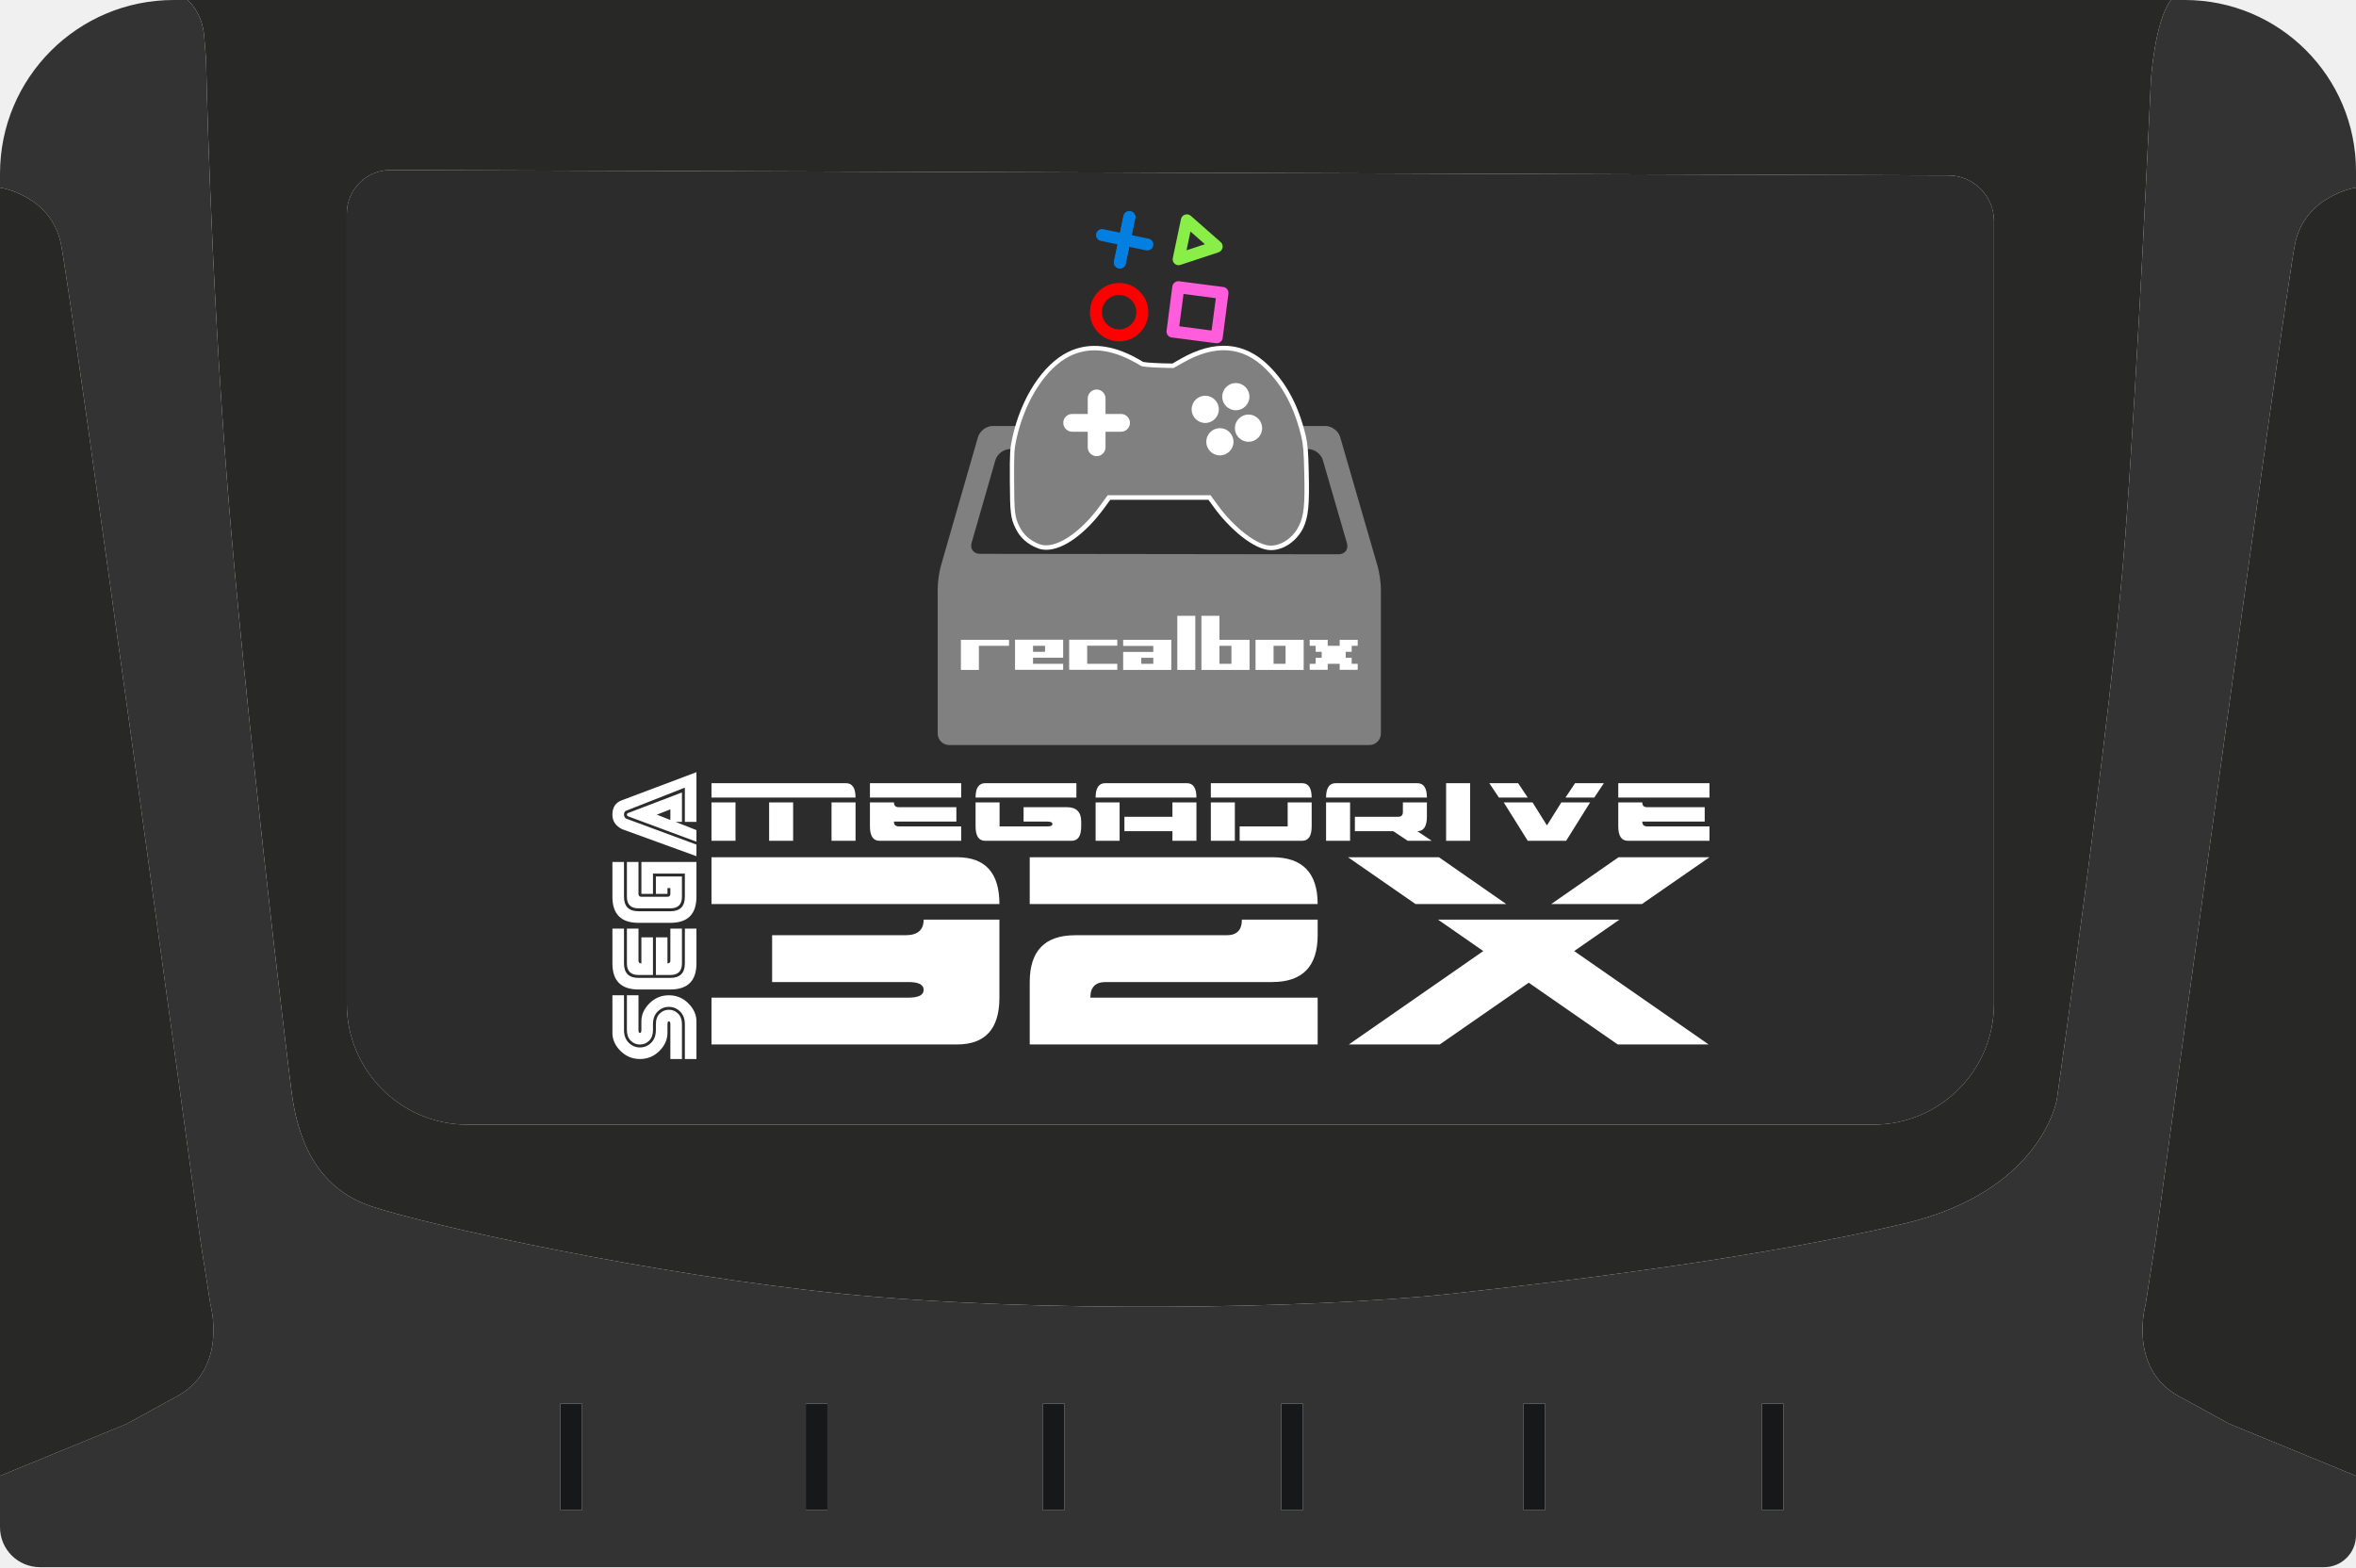
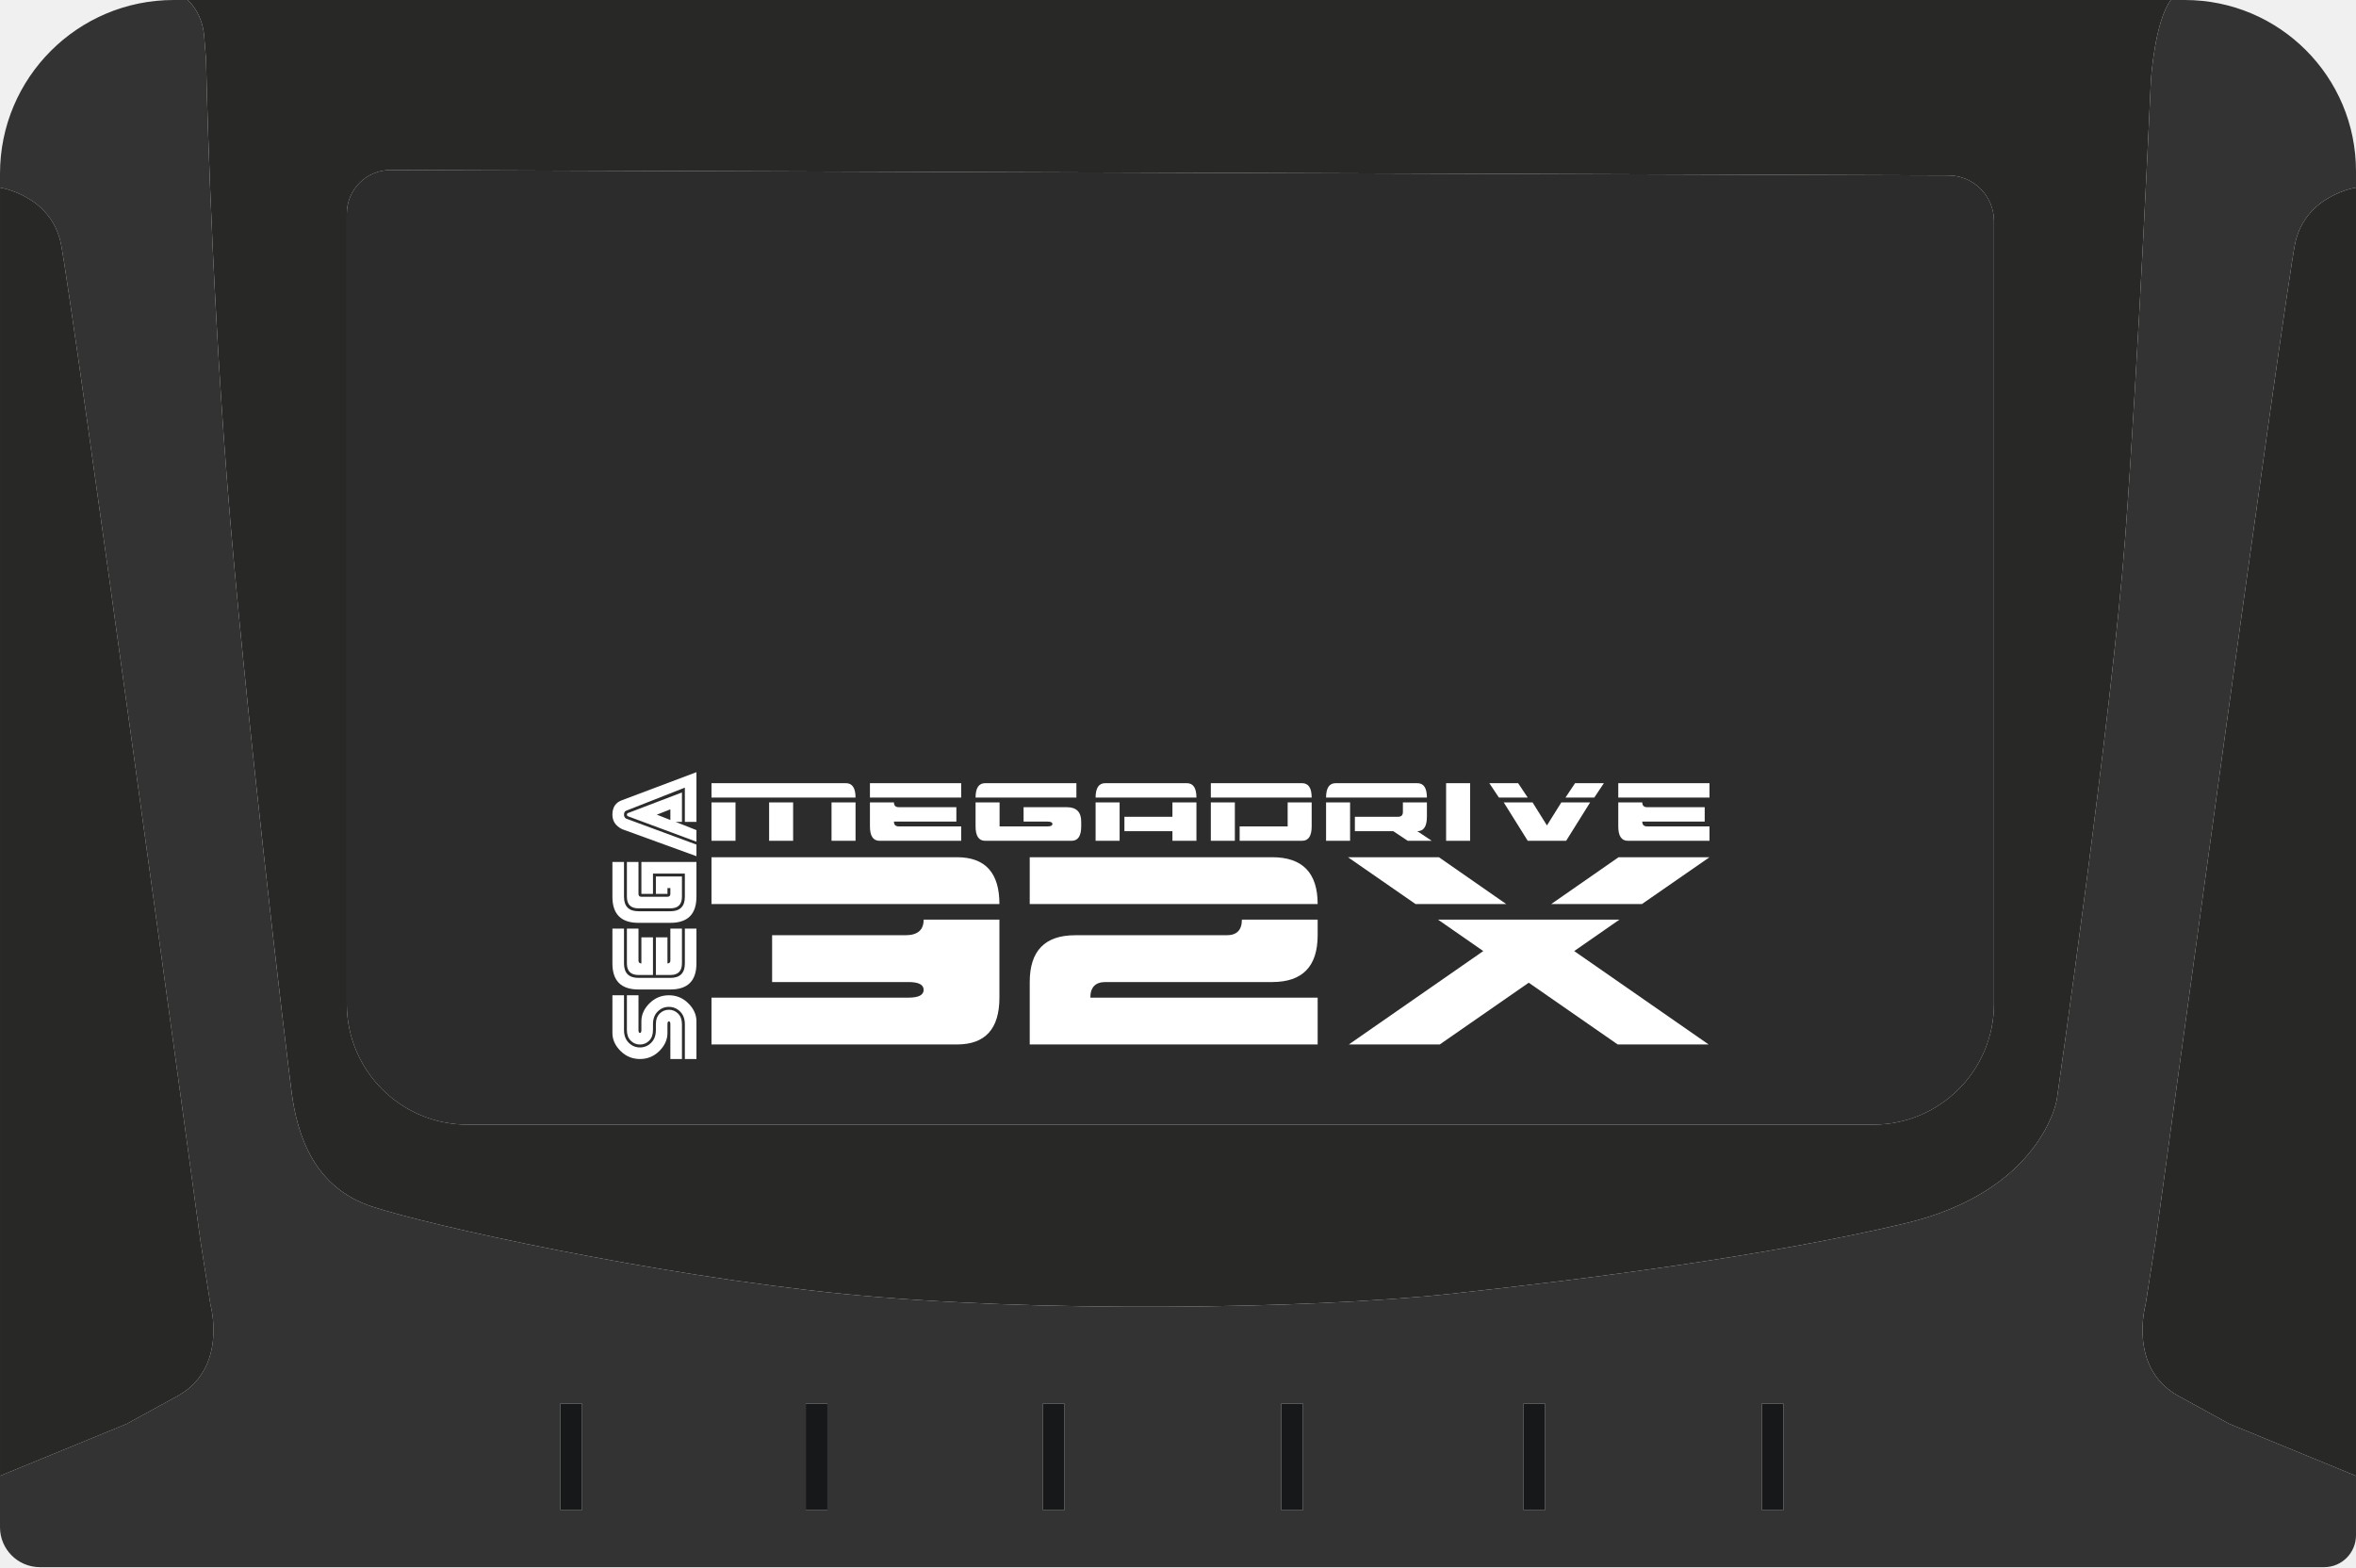
<svg xmlns="http://www.w3.org/2000/svg" viewBox="0 0 274.974 182.925" height="182.925" width="274.974" xml:space="preserve" version="1.1" id="svg2">
  <defs id="defs6">
    <clipPath id="clipPath16" clipPathUnits="userSpaceOnUse">
      <path id="path18" d="m 0,146.34 219.979,0 L 219.979,0 0,0 0,146.34 Z" />
    </clipPath>
  </defs>
  <g transform="matrix(1.25,0,0,-1.25,0,182.925)" id="g10">
    <g id="g12">
      <g clip-path="url(#clipPath16)" id="g14">
        <g transform="translate(219.9788,128.8218)" id="g20">
          <path id="path22" style="fill:#282827;fill-opacity:1;fill-rule:nonzero;stroke:none" d="m 0,0 0,-120.297 -11.835,4.859 -4.738,2.6 c -4.739,2.607 -3.076,8.525 -3.076,8.525 l 0.944,6.038 c 0,0 12.077,88.564 13.022,93.061 C -4.731,-0.71 0,0 0,0" />
        </g>
        <g transform="translate(186.1785,52.6042)" id="g24">
          <path id="path26" style="fill:#282827;fill-opacity:1;fill-rule:nonzero;stroke:none" d="m 0,0 c 0,-6.23 -5.051,-11.281 -11.274,-11.281 l -131.251,0 c -6.223,0 -11.274,5.051 -11.274,11.281 l 0,73.781 c 0,2.259 1.833,4.085 4.092,4.078 L -4.255,77.354 C -1.904,77.347 0,75.436 0,73.085 L 0,0 Z m -168.66,93.736 c 0,0 1.364,-1.123 1.541,-3.346 l 0.178,-2.217 c 0,0 0.355,-18.647 1.953,-39.249 1.599,-20.601 5.506,-53.101 6.039,-57.186 0.532,-4.085 2.131,-8.88 7.459,-10.656 5.328,-1.776 26.284,-6.393 44.044,-8.169 17.76,-1.776 43.511,-1.421 56.653,0 13.142,1.421 29.659,3.552 42.446,6.571 12.787,3.019 14.208,11.544 14.208,11.544 0,0 5.15,35.874 6.393,52.569 1.243,16.694 2.401,42.715 2.401,42.715 0,0 0.356,5.442 1.862,7.424 l -185.177,0 z" />
        </g>
        <g transform="translate(186.1785,125.689)" id="g28">
          <path id="path30" style="fill:#2c2c2d;fill-opacity:1;fill-rule:nonzero;stroke:none" d="m 0,0 0,-73.085 c 0,-6.23 -5.051,-11.281 -11.274,-11.281 l -131.251,0 c -6.223,0 -11.274,5.051 -11.274,11.281 l 0,73.781 c 0,2.259 1.833,4.085 4.092,4.078 L -4.255,4.269 C -1.904,4.262 0,2.351 0,0" />
        </g>
        <path id="path32" style="fill:#333333;fill-opacity:1;fill-rule:nonzero;stroke:none" d="m 166.522,5.328 -2.01,0 0,9.945 2.01,0 0,-9.945 z m -22.256,0 -2.01,0 0,9.945 2.01,0 0,-9.945 z m -22.612,0 -2.018,0 0,9.945 2.018,0 0,-9.945 z m -22.264,0 -2.01,0 0,9.945 2.01,0 0,-9.945 z m -22.135,0 -2.018,0 0,9.945 2.018,0 0,-9.945 z m -22.91,0 -2.018,0 0,9.945 2.018,0 0,-9.945 z m 146.929,25.219 c 0,0 12.077,88.564 13.022,93.061 0.952,4.503 5.683,5.214 5.683,5.214 l 0,1.534 c 0,8.83 -7.154,15.984 -15.984,15.984 l -1.3,0 c -1.506,-1.982 -1.861,-7.424 -1.861,-7.424 0,0 -1.158,-26.021 -2.401,-42.715 -1.243,-16.694 -6.394,-52.569 -6.394,-52.569 0,0 -1.421,-8.525 -14.208,-11.544 -12.787,-3.019 -29.303,-5.15 -42.445,-6.571 -13.142,-1.421 -38.894,-1.776 -56.654,0 -17.759,1.776 -38.716,6.394 -44.044,8.17 -5.328,1.776 -6.926,6.571 -7.459,10.655 -0.533,4.085 -4.44,36.585 -6.038,57.187 -1.599,20.601 -1.954,39.249 -1.954,39.249 l -0.177,2.216 c -0.178,2.224 -1.542,3.346 -1.542,3.346 l -1.3,0 C 7.26,146.34 0,139.08 0,130.122 l 0,-1.3 c 0,0 4.731,-0.711 5.683,-5.214 0.945,-4.497 13.021,-93.061 13.021,-93.061 l 0.945,-6.039 c 0,0 1.663,-5.917 -3.076,-8.524 L 11.835,13.384 0,8.525 0,3.73 C 0,1.669 1.669,0 3.73,0 l 213.279,0 c 1.641,0 2.97,1.336 2.97,2.977 l 0,5.548 -11.835,4.859 -4.739,2.6 c -4.738,2.607 -3.076,8.524 -3.076,8.524 l 0.945,6.039 z" />
        <path id="path34" style="fill:#171819;fill-opacity:1;fill-rule:nonzero;stroke:none" d="m 166.522,5.328 -2.01,0 0,9.945 2.01,0 0,-9.945 z" />
        <path id="path36" style="fill:#171819;fill-opacity:1;fill-rule:nonzero;stroke:none" d="m 144.266,5.328 -2.01,0 0,9.945 2.01,0 0,-9.945 z" />
        <path id="path38" style="fill:#171819;fill-opacity:1;fill-rule:nonzero;stroke:none" d="m 121.654,5.328 -2.018,0 0,9.945 2.018,0 0,-9.945 z" />
        <path id="path40" style="fill:#171819;fill-opacity:1;fill-rule:nonzero;stroke:none" d="m 99.39,5.328 -2.01,0 0,9.945 2.01,0 0,-9.945 z" />
        <path id="path42" style="fill:#171819;fill-opacity:1;fill-rule:nonzero;stroke:none" d="m 77.255,5.328 -2.018,0 0,9.945 2.018,0 0,-9.945 z" />
        <path id="path44" style="fill:#171819;fill-opacity:1;fill-rule:nonzero;stroke:none" d="m 54.345,5.328 -2.018,0 0,9.945 2.018,0 0,-9.945 z" />
        <g transform="translate(16.5733,15.9837)" id="g46">
          <path id="path48" style="fill:#282827;fill-opacity:1;fill-rule:nonzero;stroke:none" d="m 0,0 -4.738,-2.6 -11.835,-4.859 0,120.297 c 0,0 4.731,-0.71 5.683,-5.214 C -9.945,103.127 2.131,14.563 2.131,14.563 L 3.076,8.525 C 3.076,8.525 4.738,2.607 0,0" />
        </g>
        <path id="path50" style="fill:#ffffff;fill-opacity:1;fill-rule:nonzero;stroke:none" d="m 77.64,71.414 2.242,0 0,-3.586 -2.242,0 0,3.586 z m -5.828,0 2.242,0 0,-3.586 -2.242,0 0,3.586 z m -5.38,0 2.242,0 0,-3.586 -2.242,0 0,3.586 z m 0,0.448 0,1.345 12.553,0 c 0.598,0 0.896,-0.448 0.896,-1.345 l -13.449,0 z" />
        <g transform="translate(81.2261,69.1726)" id="g52">
          <path id="path54" style="fill:#ffffff;fill-opacity:1;fill-rule:nonzero;stroke:none" d="m 0,0 0,2.242 2.242,0 c 0,-0.3 0.149,-0.449 0.448,-0.449 l 5.38,0 0,-1.345 -5.828,0 C 2.242,0.149 2.391,0 2.69,0 l 5.828,0 0,-1.345 -7.621,0 C 0.299,-1.345 0,-0.897 0,0 m 0,4.035 8.518,0 0,-1.345 -8.518,0 0,1.345 z" />
        </g>
        <g transform="translate(91.0888,69.1726)" id="g56">
          <path id="path58" style="fill:#ffffff;fill-opacity:1;fill-rule:nonzero;stroke:none" d="m 0,0 0,2.242 2.242,0 0,-2.242 4.483,0 c 0.298,0 0.448,0.075 0.448,0.224 0,0.149 -0.15,0.224 -0.448,0.224 l -2.242,0 0,1.345 4.035,0 c 0.896,0 1.345,-0.448 1.345,-1.345 L 9.863,0 c 0,-0.897 -0.299,-1.345 -0.897,-1.345 l -8.069,0 C 0.299,-1.345 0,-0.897 0,0 m 0,2.69 c 0,0.896 0.299,1.345 0.897,1.345 l 8.517,0 0,-1.345 -9.414,0 z" />
        </g>
        <g transform="translate(109.4694,67.8277)" id="g60">
          <path id="path62" style="fill:#ffffff;fill-opacity:1;fill-rule:nonzero;stroke:none" d="m 0,0 0,0.897 -4.483,0 0,1.345 4.483,0 0,1.344 2.242,0 L 2.242,0 0,0 Z m -7.173,3.586 2.242,0 0,-3.586 -2.242,0 0,3.586 z m 0,0.449 c 0,0.896 0.299,1.345 0.897,1.345 l 7.621,0 c 0.598,0 0.897,-0.449 0.897,-1.345 l -9.415,0 z" />
        </g>
        <g transform="translate(121.5737,67.8277)" id="g64">
          <path id="path66" style="fill:#ffffff;fill-opacity:1;fill-rule:nonzero;stroke:none" d="m 0,0 -5.828,0 0,1.345 4.483,0 0,2.241 2.242,0 0,-2.241 C 0.897,0.448 0.598,0 0,0 m -8.518,3.586 2.242,0 0,-3.586 -2.242,0 0,3.586 z m 0,0.449 0,1.345 8.518,0 c 0.598,0 0.897,-0.449 0.897,-1.345 l -9.415,0 z" />
        </g>
        <g transform="translate(126.5051,68.7243)" id="g68">
          <path id="path70" style="fill:#ffffff;fill-opacity:1;fill-rule:nonzero;stroke:none" d="m 0,0 0,1.345 4.035,0 c 0.298,0 0.448,0.149 0.448,0.448 l 0,0.897 2.242,0 0,-1.345 C 6.725,0.448 6.426,0 5.828,0 l 1.345,-0.897 -2.242,0 L 3.586,0 0,0 Z m -2.69,2.69 2.242,0 0,-3.586 -2.242,0 0,3.586 z m 0,0.448 c 0,0.897 0.299,1.345 0.897,1.345 l 7.621,0 c 0.598,0 0.897,-0.448 0.897,-1.345 l -9.415,0 z" />
        </g>
        <path id="path72" style="fill:#ffffff;fill-opacity:1;fill-rule:nonzero;stroke:none" d="m 135.023,73.207 2.242,0 0,-5.38 -2.242,0 0,5.38 z" />
        <g transform="translate(146.1665,71.8624)" id="g74">
          <path id="path76" style="fill:#ffffff;fill-opacity:1;fill-rule:nonzero;stroke:none" d="m 0,0 0.897,1.345 2.689,0 L 2.69,0 0,0 Z m -3.522,-4.035 -2.242,3.587 2.69,0 1.345,-2.152 1.345,2.152 2.69,0 -2.242,-3.587 -3.586,0 z M -6.212,0 l -0.897,1.345 2.69,0 L -3.522,0 -6.212,0 Z" />
        </g>
        <g transform="translate(151.0979,69.1726)" id="g78">
          <path id="path80" style="fill:#ffffff;fill-opacity:1;fill-rule:nonzero;stroke:none" d="m 0,0 0,2.242 2.242,0 c 0,-0.3 0.149,-0.449 0.448,-0.449 l 5.38,0 0,-1.345 -5.828,0 C 2.242,0.149 2.391,0 2.69,0 l 5.828,0 0,-1.345 -7.621,0 C 0.299,-1.345 0,-0.897 0,0 m 0,4.035 8.518,0 0,-1.345 -8.518,0 0,1.345 z" />
        </g>
        <g transform="translate(66.4319,48.8098)" id="g82">
          <path id="path84" style="fill:#ffffff;fill-opacity:1;fill-rule:nonzero;stroke:none" d="m 0,0 0,4.371 18.394,0 c 0.943,0 1.415,0.243 1.415,0.728 0,0.486 -0.472,0.729 -1.415,0.729 l -12.734,0 0,4.371 12.451,0 c 1.132,0 1.698,0.485 1.698,1.457 l 7.075,0 0,-7.285 C 26.884,1.457 25.563,0 22.922,0 L 0,0 Z m 0,13.113 0,4.371 22.922,0 c 2.641,0 3.962,-1.457 3.962,-4.371 L 0,13.113 Z" />
        </g>
        <g transform="translate(96.1456,54.6378)" id="g86">
          <path id="path88" style="fill:#ffffff;fill-opacity:1;fill-rule:nonzero;stroke:none" d="m 0,0 c 0,2.914 1.415,4.371 4.245,4.371 l 14.149,0 c 0.943,0 1.415,0.485 1.415,1.457 l 7.075,0 0,-1.457 C 26.884,1.457 25.469,0 22.639,0 L 7.075,0 C 6.132,0 5.66,-0.485 5.66,-1.457 l 21.224,0 0,-4.371 L 0,-5.828 0,0 Z m 0,7.285 0,4.371 22.639,0 c 2.83,0 4.245,-1.457 4.245,-4.371 L 0,7.285 Z" />
        </g>
        <g transform="translate(151.1261,66.2938)" id="g90">
          <path id="path92" style="fill:#ffffff;fill-opacity:1;fill-rule:nonzero;stroke:none" d="m 0,0 8.49,0 -6.307,-4.371 -8.469,0 L 0,0 Z m -0.081,-17.484 -8.308,5.766 -8.307,-5.766 -8.49,0 12.553,8.721 -4.225,2.935 16.939,0 -4.225,-2.935 12.553,-8.721 -8.49,0 z M -18.96,-4.371 -25.267,0 l 8.49,0 6.286,-4.371 -8.469,0 z" />
        </g>
        <g transform="translate(59.7509,48.8032)" id="g94">
          <path id="path96" style="fill:#ffffff;fill-opacity:1;fill-rule:nonzero;stroke:none" d="m 0,0 c -0.331,0 -0.616,0.119 -0.857,0.356 -0.24,0.238 -0.361,0.57 -0.361,0.997 l 0,3.246 1.083,0 0,-3.246 c 0,-0.181 0.045,-0.271 0.135,-0.271 0.09,0 0.135,0.09 0.135,0.271 l 0,0.811 c 0,0.62 0.251,1.181 0.754,1.682 0.501,0.502 1.107,0.753 1.817,0.753 0.703,0 1.307,-0.251 1.812,-0.753 C 5.023,3.345 5.276,2.784 5.276,2.164 l 0,-3.517 -1.082,0 0,3.247 C 4.194,2.393 4.047,2.788 3.752,3.08 3.457,3.372 3.109,3.517 2.706,3.517 2.297,3.517 1.947,3.372 1.655,3.08 1.363,2.788 1.218,2.393 1.218,1.894 l 0,-0.541 C 1.218,0.926 1.099,0.594 0.861,0.356 0.624,0.119 0.336,0 0,0 m 0,-1.353 c -0.703,0 -1.308,0.251 -1.813,0.753 -0.505,0.502 -0.757,1.063 -0.757,1.682 l 0,3.517 1.082,0 0,-3.246 c 0,-0.499 0.147,-0.894 0.442,-1.186 0.295,-0.292 0.643,-0.438 1.046,-0.438 0.409,0 0.759,0.146 1.051,0.438 0.291,0.292 0.437,0.687 0.437,1.186 l 0,0.541 c 0,0.427 0.119,0.759 0.357,0.996 0.237,0.238 0.524,0.357 0.861,0.357 0.33,0 0.616,-0.119 0.856,-0.357 C 3.803,2.653 3.923,2.321 3.923,1.894 l 0,-3.247 -1.082,0 0,3.247 c 0,0.18 -0.045,0.27 -0.135,0.27 -0.091,0 -0.136,-0.09 -0.136,-0.27 l 0,-0.812 C 2.57,0.463 2.319,-0.098 1.817,-0.6 1.315,-1.102 0.71,-1.353 0,-1.353" />
        </g>
        <g transform="translate(61.239,55.2966)" id="g98">
          <path id="path100" style="fill:#ffffff;fill-opacity:1;fill-rule:nonzero;stroke:none" d="m 0,0 0,3.517 1.082,0 0,-2.435 c 0.181,0 0.271,0.09 0.271,0.271 l 0,2.976 1.082,0 0,-3.247 C 2.435,0.361 2.074,0 1.353,0 L 0,0 Z m -0.271,0 -1.352,0 c -0.722,0 -1.083,0.361 -1.083,1.082 l 0,3.247 1.083,0 0,-2.976 c 0,-0.181 0.09,-0.271 0.27,-0.271 l 0,2.435 1.082,0 0,-3.517 z m -1.352,-1.353 c -1.624,0 -2.435,0.812 -2.435,2.435 l 0,3.247 1.082,0 0,-3.247 c 0,-0.902 0.451,-1.353 1.353,-1.353 l 2.976,0 c 0.902,0 1.353,0.451 1.353,1.353 l 0,3.247 1.082,0 0,-3.247 c 0,-1.623 -0.812,-2.435 -2.435,-2.435 l -2.976,0 z" />
        </g>
        <g transform="translate(59.6156,61.5194)" id="g102">
          <path id="path104" style="fill:#ffffff;fill-opacity:1;fill-rule:nonzero;stroke:none" d="m 0,0 c -0.721,0 -1.082,0.361 -1.082,1.082 l 0,3.247 1.082,0 0,-2.976 C 0,1.172 0.09,1.082 0.271,1.082 l 2.435,0 c 0.18,0 0.27,0.09 0.27,0.271 l 0,0.541 -0.27,0 0,-0.541 -1.083,0 0,1.623 2.435,0 0,-1.894 C 4.058,0.361 3.698,0 2.976,0 L 0,0 Z m 0,-1.353 c -1.623,0 -2.435,0.812 -2.435,2.435 l 0,3.247 1.082,0 0,-3.247 c 0,-0.902 0.451,-1.353 1.353,-1.353 l 2.976,0 c 0.902,0 1.353,0.451 1.353,1.353 l 0,2.165 -2.976,0 0,-1.894 -1.082,0 0,2.976 5.14,0 0,-3.247 c 0,-1.623 -0.812,-2.435 -2.435,-2.435 l -2.976,0 z" />
        </g>
        <g transform="translate(61.3292,70.2674)" id="g106">
          <path id="path108" style="fill:#ffffff;fill-opacity:1;fill-rule:nonzero;stroke:none" d="m 0,0 1.263,-0.496 0,0.992 L 0,0 Z m 2.345,-0.676 -0.586,0 1.939,-0.767 0,-1.082 -6.313,2.345 c -0.12,0.03 -0.181,0.09 -0.181,0.18 0,0.09 0.061,0.15 0.181,0.18 l 4.96,1.894 0,-2.75 z m 0.27,0 0,3.201 -5.501,-2.164 C -3.006,0.301 -3.066,0.18 -3.066,0 c 0,-0.15 0.06,-0.271 0.18,-0.361 l 6.584,-2.435 0,-1.082 -6.945,2.525 c -0.601,0.301 -0.902,0.752 -0.902,1.353 0,0.691 0.301,1.142 0.902,1.353 l 6.945,2.615 0,-4.644 -1.083,0 z" />
        </g>
      </g>
    </g>
  </g>
-   <g id="g4379" transform="matrix(0.09173516,0,0,0.09173516,99.53383,38.21741)">
-     <path style="fill:#ff0000" id="path9" d="m 338.831,17.757 c -20.411,0 -37.15,-16.593 -37.15,-37.15 0,-20.557 16.593,-37.15 37.15,-37.15 20.411,0 37.15,16.593 37.15,37.15 0,20.557 -16.593,37.15 -37.15,37.15 z m 0,-59.029 c -12.041,0 -21.879,9.838 -21.879,21.879 0,12.041 9.838,21.879 21.879,21.879 12.041,0 21.879,-9.838 21.879,-21.879 0,-12.041 -9.838,-21.879 -21.879,-21.879 z" class="st0" />
-     <path style="fill:#ff5ddc" id="path11" d="m 463.057,20.106 c -0.294,0 -0.734,0 -1.028,0 l -56.386,-7.342 C 403.587,12.471 401.825,11.443 400.65,9.828 399.476,8.212 398.888,6.157 399.182,4.248 l 7.342,-56.386 c 0.587,-4.111 4.405,-7.048 8.517,-6.608 l 56.386,7.342 c 2.056,0.294 3.818,1.322 4.993,2.937 1.175,1.615 1.762,3.671 1.468,5.58 l -7.342,56.386 c -0.441,3.818 -3.671,6.608 -7.489,6.608 z m -47.723,-21.585 41.115,5.433 5.433,-41.115 -41.115,-5.433 -5.433,41.115 z" class="st1" />
-     <path style="fill:#027fe1" id="path13" d="m 339.859,-75.045 c -0.587,0 -1.028,0 -1.615,-0.147 -4.111,-0.881 -6.755,-4.846 -5.874,-8.957 l 12.041,-57.708 c 0.881,-4.112 4.846,-6.755 8.957,-5.874 4.112,0.881 6.755,4.846 5.874,8.957 l -12.041,57.708 c -0.587,3.524 -3.818,6.02 -7.342,6.02 z" class="st2" />
-     <path style="fill:#027fe1" id="path15" d="m 339.859,-75.045 c -0.587,0 -1.028,0 -1.615,-0.147 -4.111,-0.881 -6.755,-4.846 -5.874,-8.957 l 12.041,-57.708 c 0.881,-4.112 4.846,-6.755 8.957,-5.874 4.112,0.881 6.755,4.846 5.874,8.957 l -12.041,57.708 c -0.587,3.524 -3.818,6.02 -7.342,6.02 z" class="st2" />
-     <path style="fill:#027fe1" id="path17" d="m 374.807,-97.952 c -0.587,0 -1.028,0 -1.615,-0.147 l -57.708,-12.041 c -4.111,-0.881 -6.755,-4.846 -5.874,-8.957 0.881,-4.111 4.846,-6.755 8.957,-5.874 l 57.708,12.041 c 4.111,0.881 6.755,4.846 5.874,8.957 -0.734,3.524 -3.818,6.02 -7.342,6.02 z" class="st2" />
-     <path style="fill:#8aee49" id="path19" d="m 414.453,-79.157 c -1.909,0 -3.671,-0.734 -4.993,-1.909 -2.056,-1.762 -2.937,-4.552 -2.349,-7.195 l 10.426,-49.632 c 0.587,-2.643 2.496,-4.846 4.993,-5.58 2.496,-0.881 5.433,-0.294 7.489,1.468 l 38.031,33.479 c 2.056,1.762 2.937,4.552 2.349,7.195 -0.587,2.643 -2.496,4.846 -4.993,5.727 l -48.457,16.005 c -1.028,0.294 -1.762,0.441 -2.496,0.441 z m 15.124,-42.877 -4.993,23.935 23.347,-7.782 -18.355,-16.152 z" class="st3" />
-     <path style="fill:#808080" id="path21" d="M 667.75,304.093 620.028,139.487 c -2.203,-7.782 -10.719,-14.097 -18.795,-14.097 l -423.19,0 c -8.076,0 -16.446,6.314 -18.795,14.097 L 112.111,303.212 C 109.909,310.995 108,323.916 108,331.993 l 0,184.724 c 0,8.076 6.608,14.684 14.684,14.684 l 534.494,0 c 8.076,0 14.684,-6.608 14.684,-14.684 l 0,-183.842 c 0,-8.076 -1.909,-20.998 -4.111,-28.78 z M 617.972,288.675 161.743,288.088 c -8.076,0 -12.922,-6.314 -10.572,-14.097 L 181.42,168.854 c 2.203,-7.782 10.719,-14.097 18.795,-14.097 l 378.992,0 c 8.076,0 16.593,6.314 18.795,14.097 l 30.689,105.724 c 2.203,7.782 -2.643,14.097 -10.719,14.097 z" class="st4" />
-     <path style="fill:#ffffff" d="m 160.422,435.808 -22.907,0 0,-38.325 61.232,0 0,7.636 -38.325,0 0,30.689 0,0 z" class="st5" id="path3079_4_" />
-     <path style="fill:#ffffff" d="m 229.289,428.025 38.325,0 0,7.636 -61.232,0 0,-38.325 61.232,0 0,22.907 -38.325,0 0,7.782 z m 0,-15.271 15.271,0 0,-7.636 -15.271,0 0,7.636 z" class="st5" id="path3081_4_" />
-     <path style="fill:#ffffff" d="m 298.157,428.025 38.325,0 0,7.636 -61.232,0 0,-38.325 61.232,0 0,7.636 -38.325,0 0,23.054 z" class="st5" id="path3083_4_" />
-     <path style="fill:#ffffff" d="m 343.97,397.483 61.232,0 0,38.325 -61.232,0 0,-22.907 38.325,0 0,-7.636 -38.325,0 0,-7.782 z m 23.054,30.543 15.271,0 0,-7.636 -15.271,0 0,7.636 z" class="st5" id="path3085_4_" />
-     <path style="fill:#ffffff" d="m 412.838,366.94 22.907,0 0,68.868 -22.907,0 0,-68.868 z" class="st5" id="path3087_4_" />
-     <path style="fill:#ffffff" d="m 443.527,366.94 22.907,0 0,30.543 38.325,0 0,38.325 -61.232,0 0,-68.868 z m 22.907,61.085 15.271,0 0,-22.907 -15.271,0 0,22.907 z" class="st5" id="path3089_4_" />
-     <path style="fill:#ffffff" d="m 512.395,397.483 61.232,0 0,38.325 -61.232,0 0,-38.325 z m 22.907,30.543 15.271,0 0,-22.907 -15.271,0 0,22.907 z" class="st5" id="path3091_4_" />
-     <path style="fill:#ffffff" d="m 588.898,420.39 7.636,0 0,-7.636 -7.636,0 0,-7.636 -7.636,0 0,-7.636 22.907,0 0,7.636 15.271,0 0,-7.636 22.907,0 0,7.636 -7.636,0 0,7.636 -7.636,0 0,7.636 7.636,0 0,7.636 7.636,0 0,7.636 -22.907,0 0,-7.636 -15.271,0 0,7.636 -22.907,0 0,-7.636 7.636,0 0,-7.636 z" class="st5" id="path3093_4_" />
-     <path style="fill:#ffffff" id="path31" d="M 580.088,185.154 C 579.5,157.254 578.766,148.297 576.123,137.284 567.313,100.281 552.041,71.353 529.428,48.887 498.445,18.051 460.561,15.114 416.803,40.077 l -10.132,5.874 C 391.106,45.803 373.191,44.922 369.373,43.894 366.437,41.985 359.976,38.461 355.13,35.965 325.175,21.134 297.863,19.519 273.928,31.266 242.064,46.831 214.311,89.268 203.152,139.487 c -3.23,14.537 -3.524,19.089 -3.377,55.211 0.147,40.968 1.028,48.457 7.342,61.085 6.02,12.041 14.978,20.117 28.34,25.256 3.377,1.322 6.901,1.909 10.719,1.909 21.439,0 49.778,-20.117 74.154,-53.743 l 7.195,-9.838 124.96,0 7.195,9.838 c 18.942,26.284 50.806,54.184 72.245,54.184 16.299,0 32.892,-11.453 41.262,-28.487 6.314,-13.95 7.929,-28.34 6.901,-69.749 z" class="st5" />
-     <path style="fill:#808080" id="path33" d="m 574.361,185.3 c -0.587,-27.459 -1.322,-36.122 -3.818,-46.695 -8.664,-36.122 -23.201,-63.875 -45.08,-85.607 C 496.242,23.924 461.442,21.281 419.739,45.069 l -11.6,6.608 c 0,0 -38.325,-0.441 -41.555,-2.79 -2.203,-1.468 -8.517,-4.993 -14.097,-7.782 -28.34,-14.097 -53.743,-15.712 -76.209,-4.699 -30.249,14.831 -56.827,55.799 -67.84,104.403 -3.084,13.95 -3.377,18.355 -3.23,54.037 0.147,40.087 0.881,46.842 6.755,58.442 5.286,10.719 13.362,17.768 25.256,22.466 l 0,0 c 19.236,7.489 51.541,-13.069 78.118,-49.925 l 8.957,-12.334 130.834,0 8.957,12.334 c 20.998,29.074 50.659,51.834 67.546,51.834 13.95,0 28.78,-10.279 35.976,-25.256 6.314,-12.922 7.782,-26.872 6.755,-67.105 z m -233.034,-52.568 -19.823,0 0,19.823 c 0,6.167 -5.139,11.307 -11.307,11.307 -6.167,0 -11.307,-5.139 -11.307,-11.307 l 0,-19.823 -19.823,0 c -6.167,0 -11.307,-5.139 -11.307,-11.307 0,-6.167 5.139,-11.307 11.307,-11.307 l 19.823,0 0,-19.823 c 0,-6.167 5.139,-11.307 11.307,-11.307 6.167,0 11.307,5.139 11.307,11.307 l 0,19.823 19.823,0 c 6.167,0 11.307,5.139 11.307,11.307 -0.147,6.314 -5.139,11.307 -11.307,11.307 z M 487.285,70.766 c 9.545,0 17.327,7.782 17.327,17.327 0,9.545 -7.782,17.327 -17.327,17.327 -9.545,0 -17.327,-7.782 -17.327,-17.327 0.147,-9.545 7.782,-17.327 17.327,-17.327 z M 431.046,104.245 c 0,-9.545 7.782,-17.327 17.327,-17.327 9.545,0 17.327,7.782 17.327,17.327 0,9.545 -7.782,17.327 -17.327,17.327 -9.545,0 -17.327,-7.782 -17.327,-17.327 z m 35.976,58.589 c -9.545,0 -17.327,-7.782 -17.327,-17.327 0,-9.545 7.782,-17.327 17.327,-17.327 9.545,0 17.327,7.782 17.327,17.327 0,9.545 -7.782,17.327 -17.327,17.327 z m 36.416,-17.327 c -9.545,0 -17.327,-7.782 -17.327,-17.327 0,-9.545 7.782,-17.327 17.327,-17.327 9.545,0 17.327,7.782 17.327,17.327 0,9.691 -7.782,17.327 -17.327,17.327 z" class="st4" />
-     <g transform="matrix(2.075122,0,0,2.075122,-336.9634,-563.5536)" id="g35">
-       <path style="fill:#d40000" d="m 403.4,511.6 0,0 0,0 z" class="st6" id="path3_1_" />
-       <path style="fill:#d40000" d="m 403.4,504.7 0,0 0,0 z" class="st6" id="path5_1_" />
-       <path style="fill:#d40000" d="m 403.4,497.9 0,0 0,0 z" class="st6" id="path7_1_" />
-       <path style="fill:#d40000" d="m 403.4,501.3 0,0 0,0 z" class="st6" id="path9_1_" />
-       <path style="fill:#d40000" d="m 403.4,515 0,0 0,0 z" class="st6" id="path11_1_" />
-       <path style="fill:#d40000" d="m 403.4,508.1 0,0 0,0 z" class="st6" id="path13_1_" />
-       <path style="fill:#d40000" d="m 403.4,494.5 0,0 0,0 z" class="st6" id="path15_1_" />
-     </g>
-   </g>
</svg>
